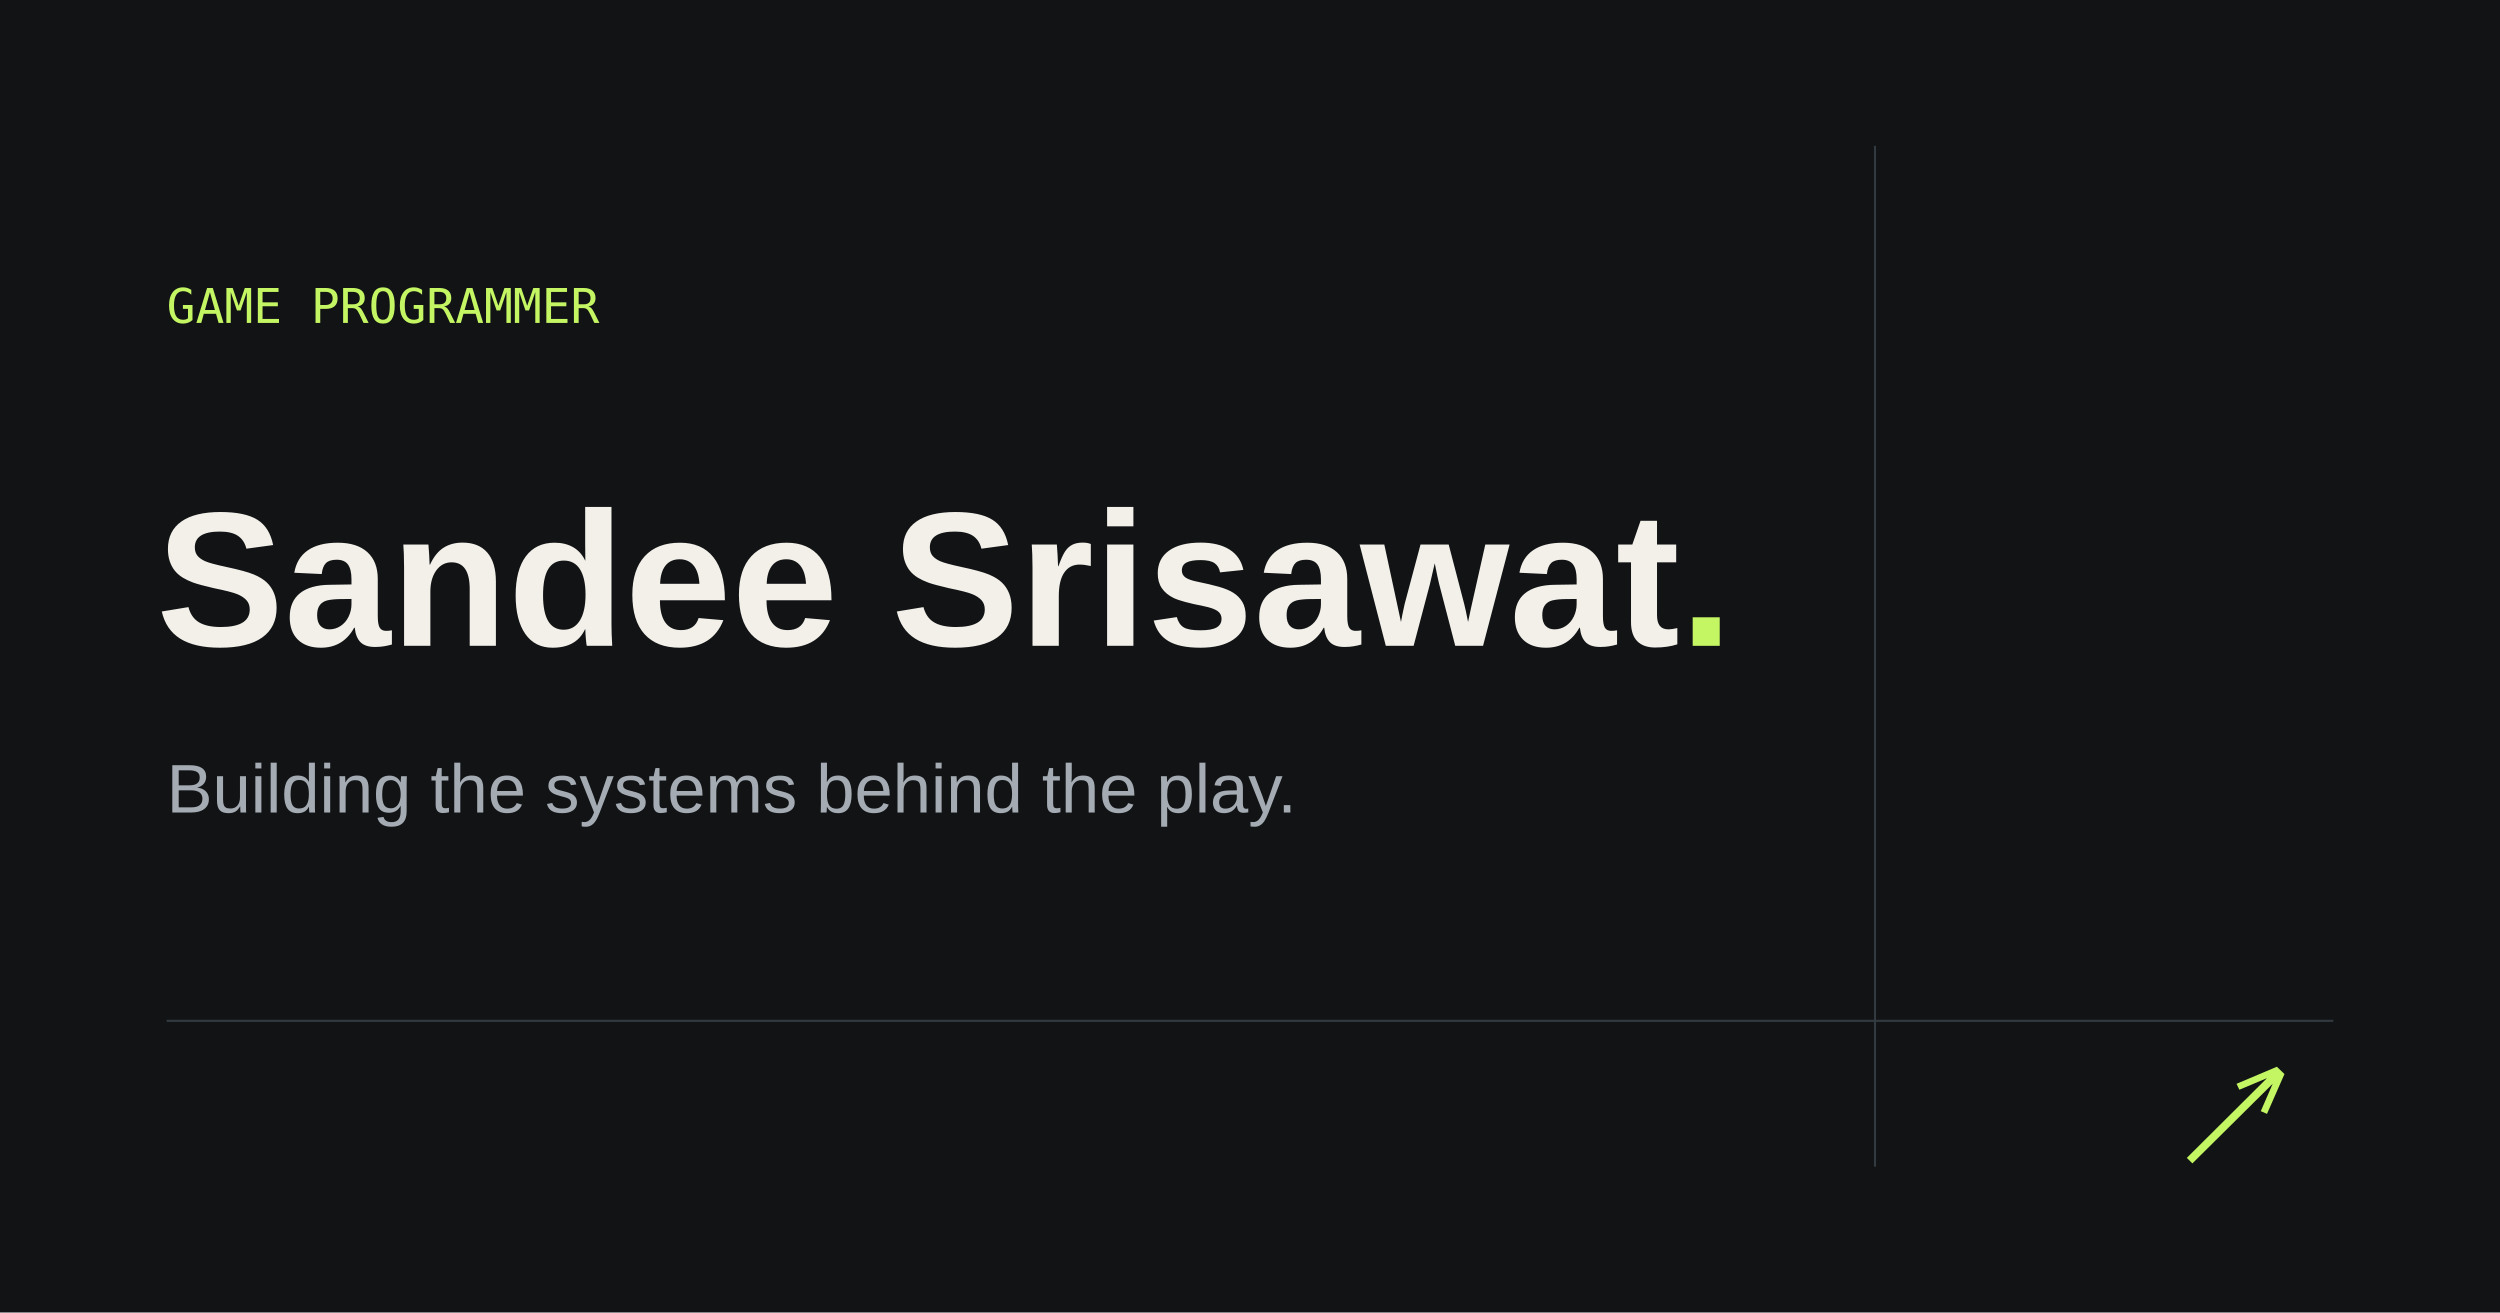
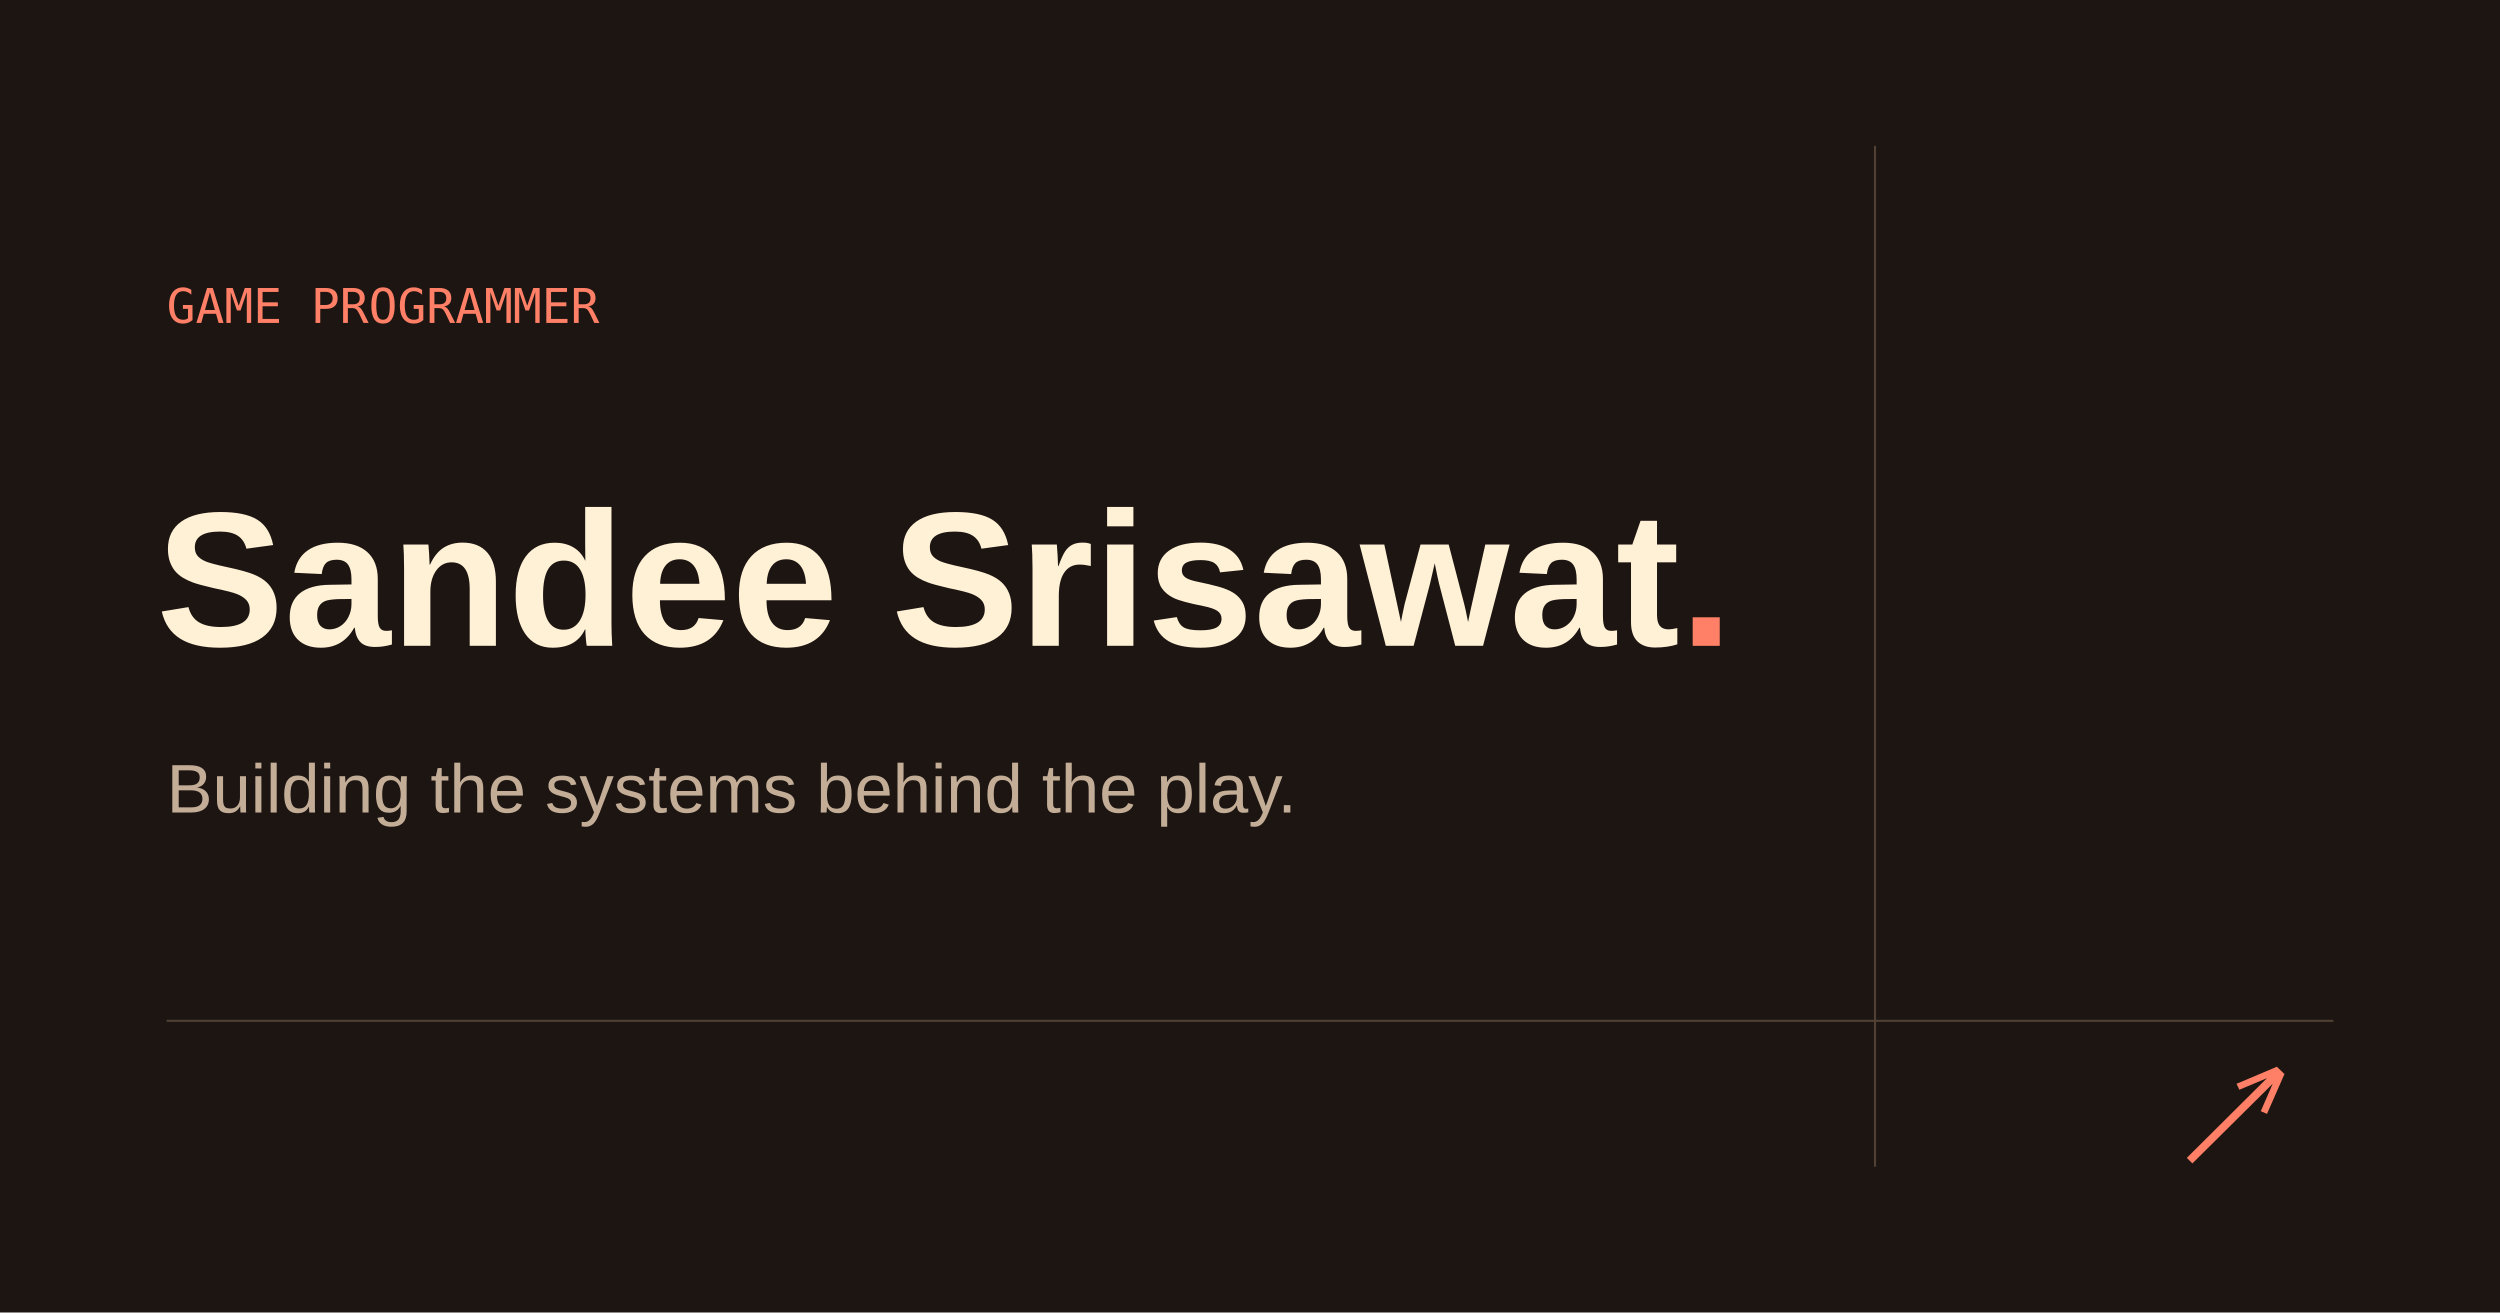
<svg xmlns="http://www.w3.org/2000/svg" width="1200" height="630" viewBox="0 0 1200 630">
-   <rect width="1200" height="630" fill="#111315" />
-   <path d="M80 490h1040M900 70v490" stroke="#333b40" />
-   <text x="80" y="155" font-family="monospace" font-size="23" fill="#c4f563">GAME PROGRAMMER</text>
-   <text x="75" y="310" font-family="Arial,sans-serif" font-weight="700" font-size="92" fill="#f2f0e9">Sandee Srisawat<tspan fill="#c4f563">.</tspan>
+   <rect width="1200" height="630" fill="#1c1512" />
+   <path d="M80 490h1040M900 70v490" stroke="#514033" />
+   <text x="80" y="155" font-family="monospace" font-size="23" fill="#ff8066">GAME PROGRAMMER</text>
+   <text x="75" y="310" font-family="Arial,sans-serif" font-weight="700" font-size="92" fill="#fff1d6">Sandee Srisawat<tspan fill="#ff8066">.</tspan>
  </text>
-   <text x="80" y="390" font-family="Arial,sans-serif" font-size="33" fill="#a4abb3">Building the systems behind the play.</text>
-   <text x="1050" y="555" font-family="Arial" font-size="65" fill="#c4f563">↗</text>
+   <text x="80" y="390" font-family="Arial,sans-serif" font-size="33" fill="#c3ad97">Building the systems behind the play.</text>
+   <text x="1050" y="555" font-family="Arial" font-size="65" fill="#ff8066">↗</text>
</svg>
